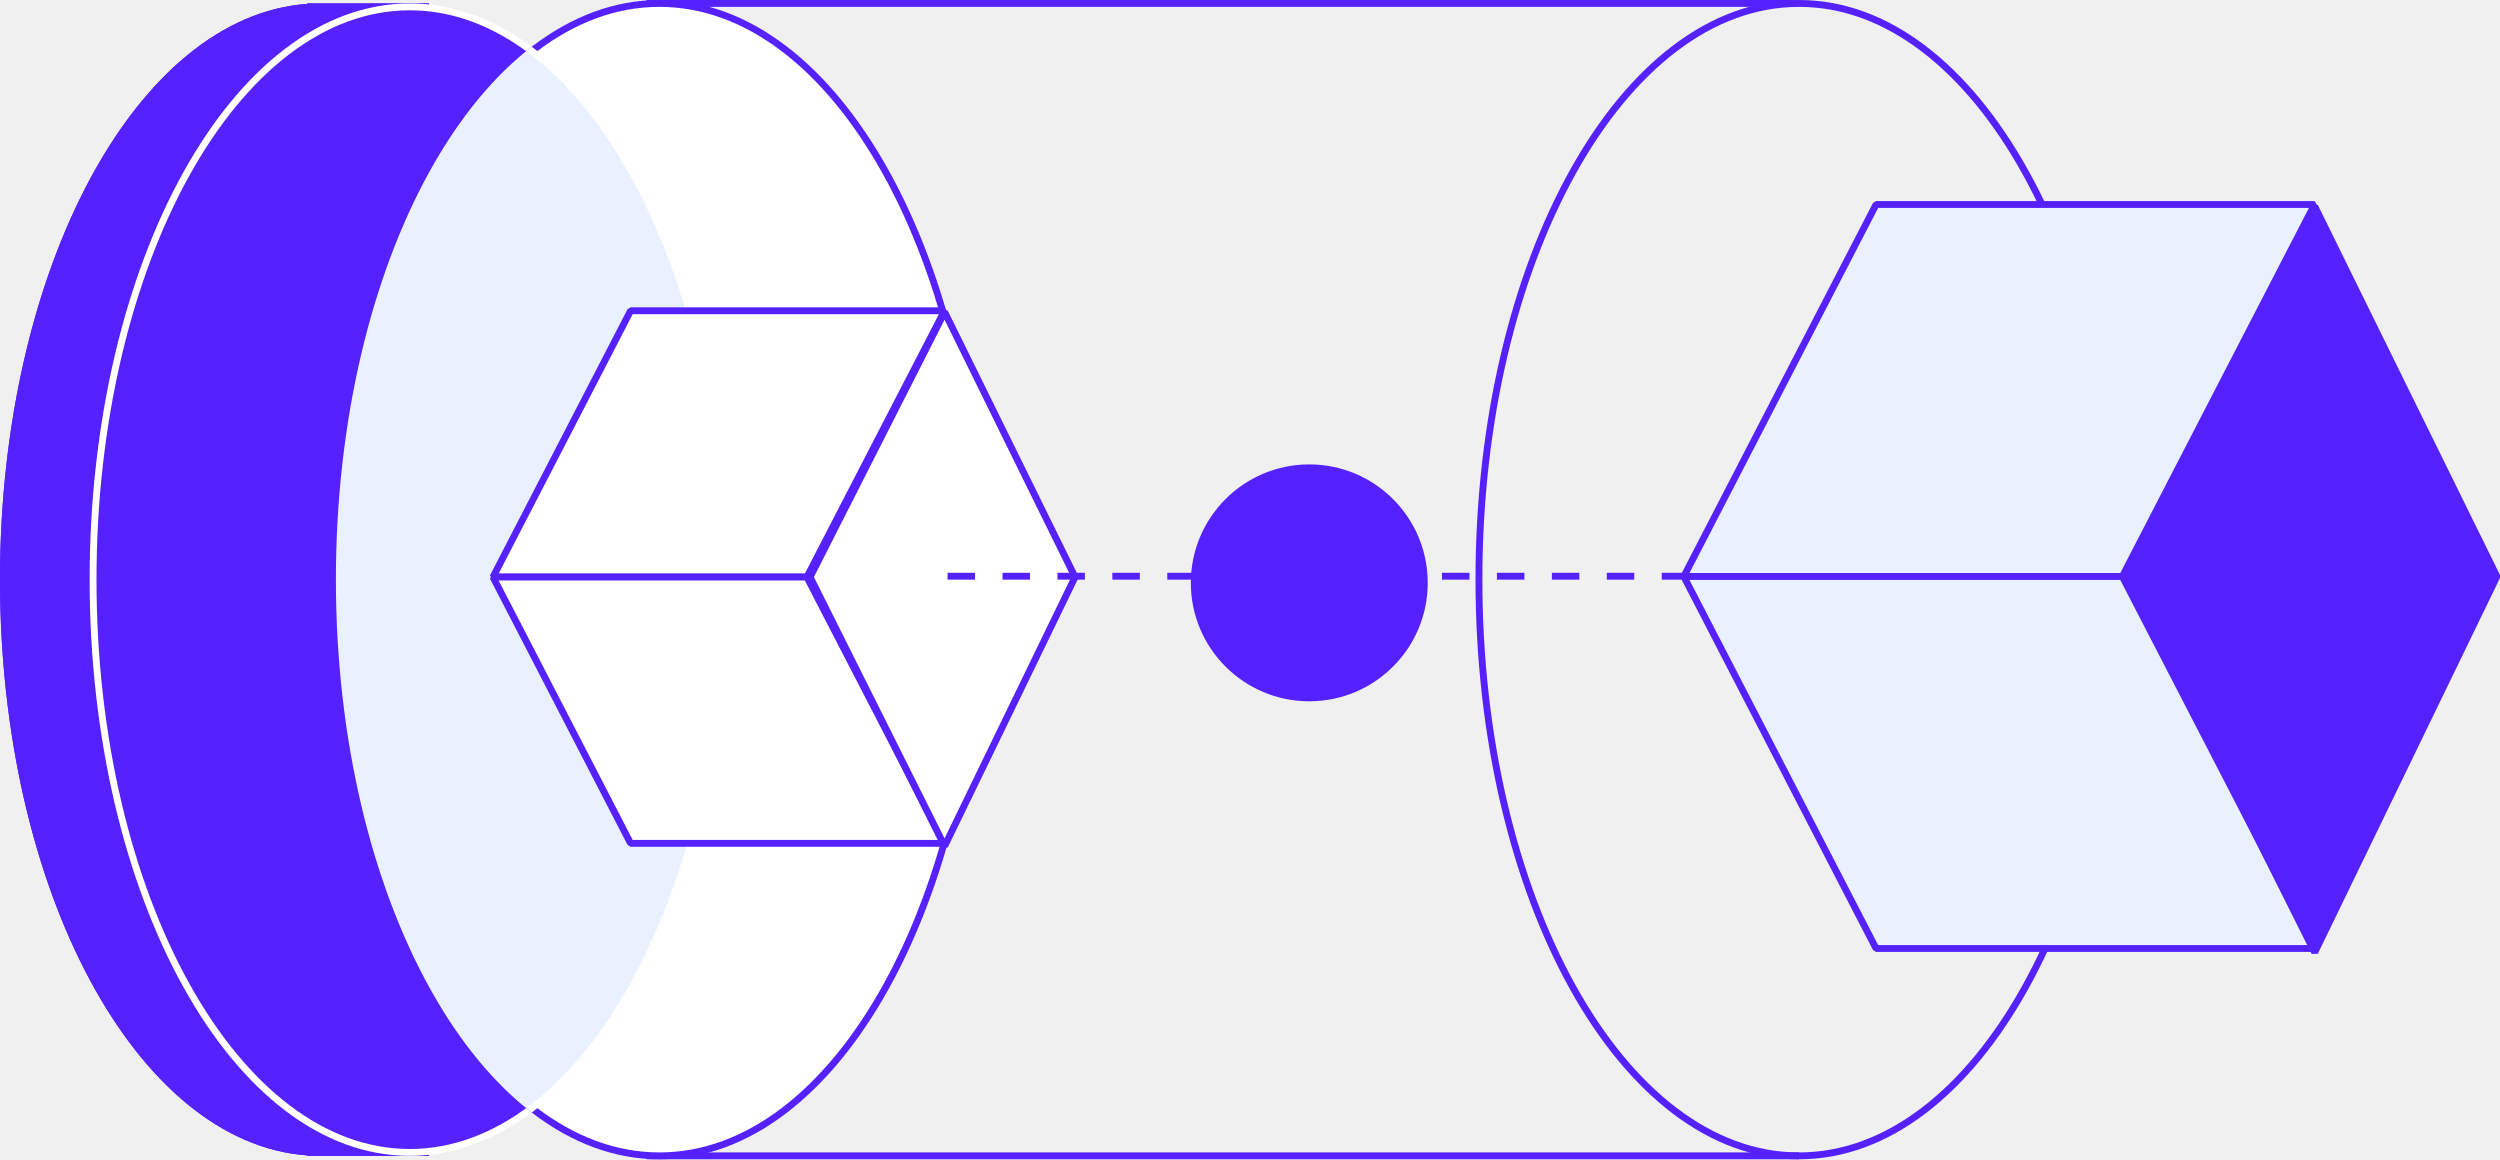
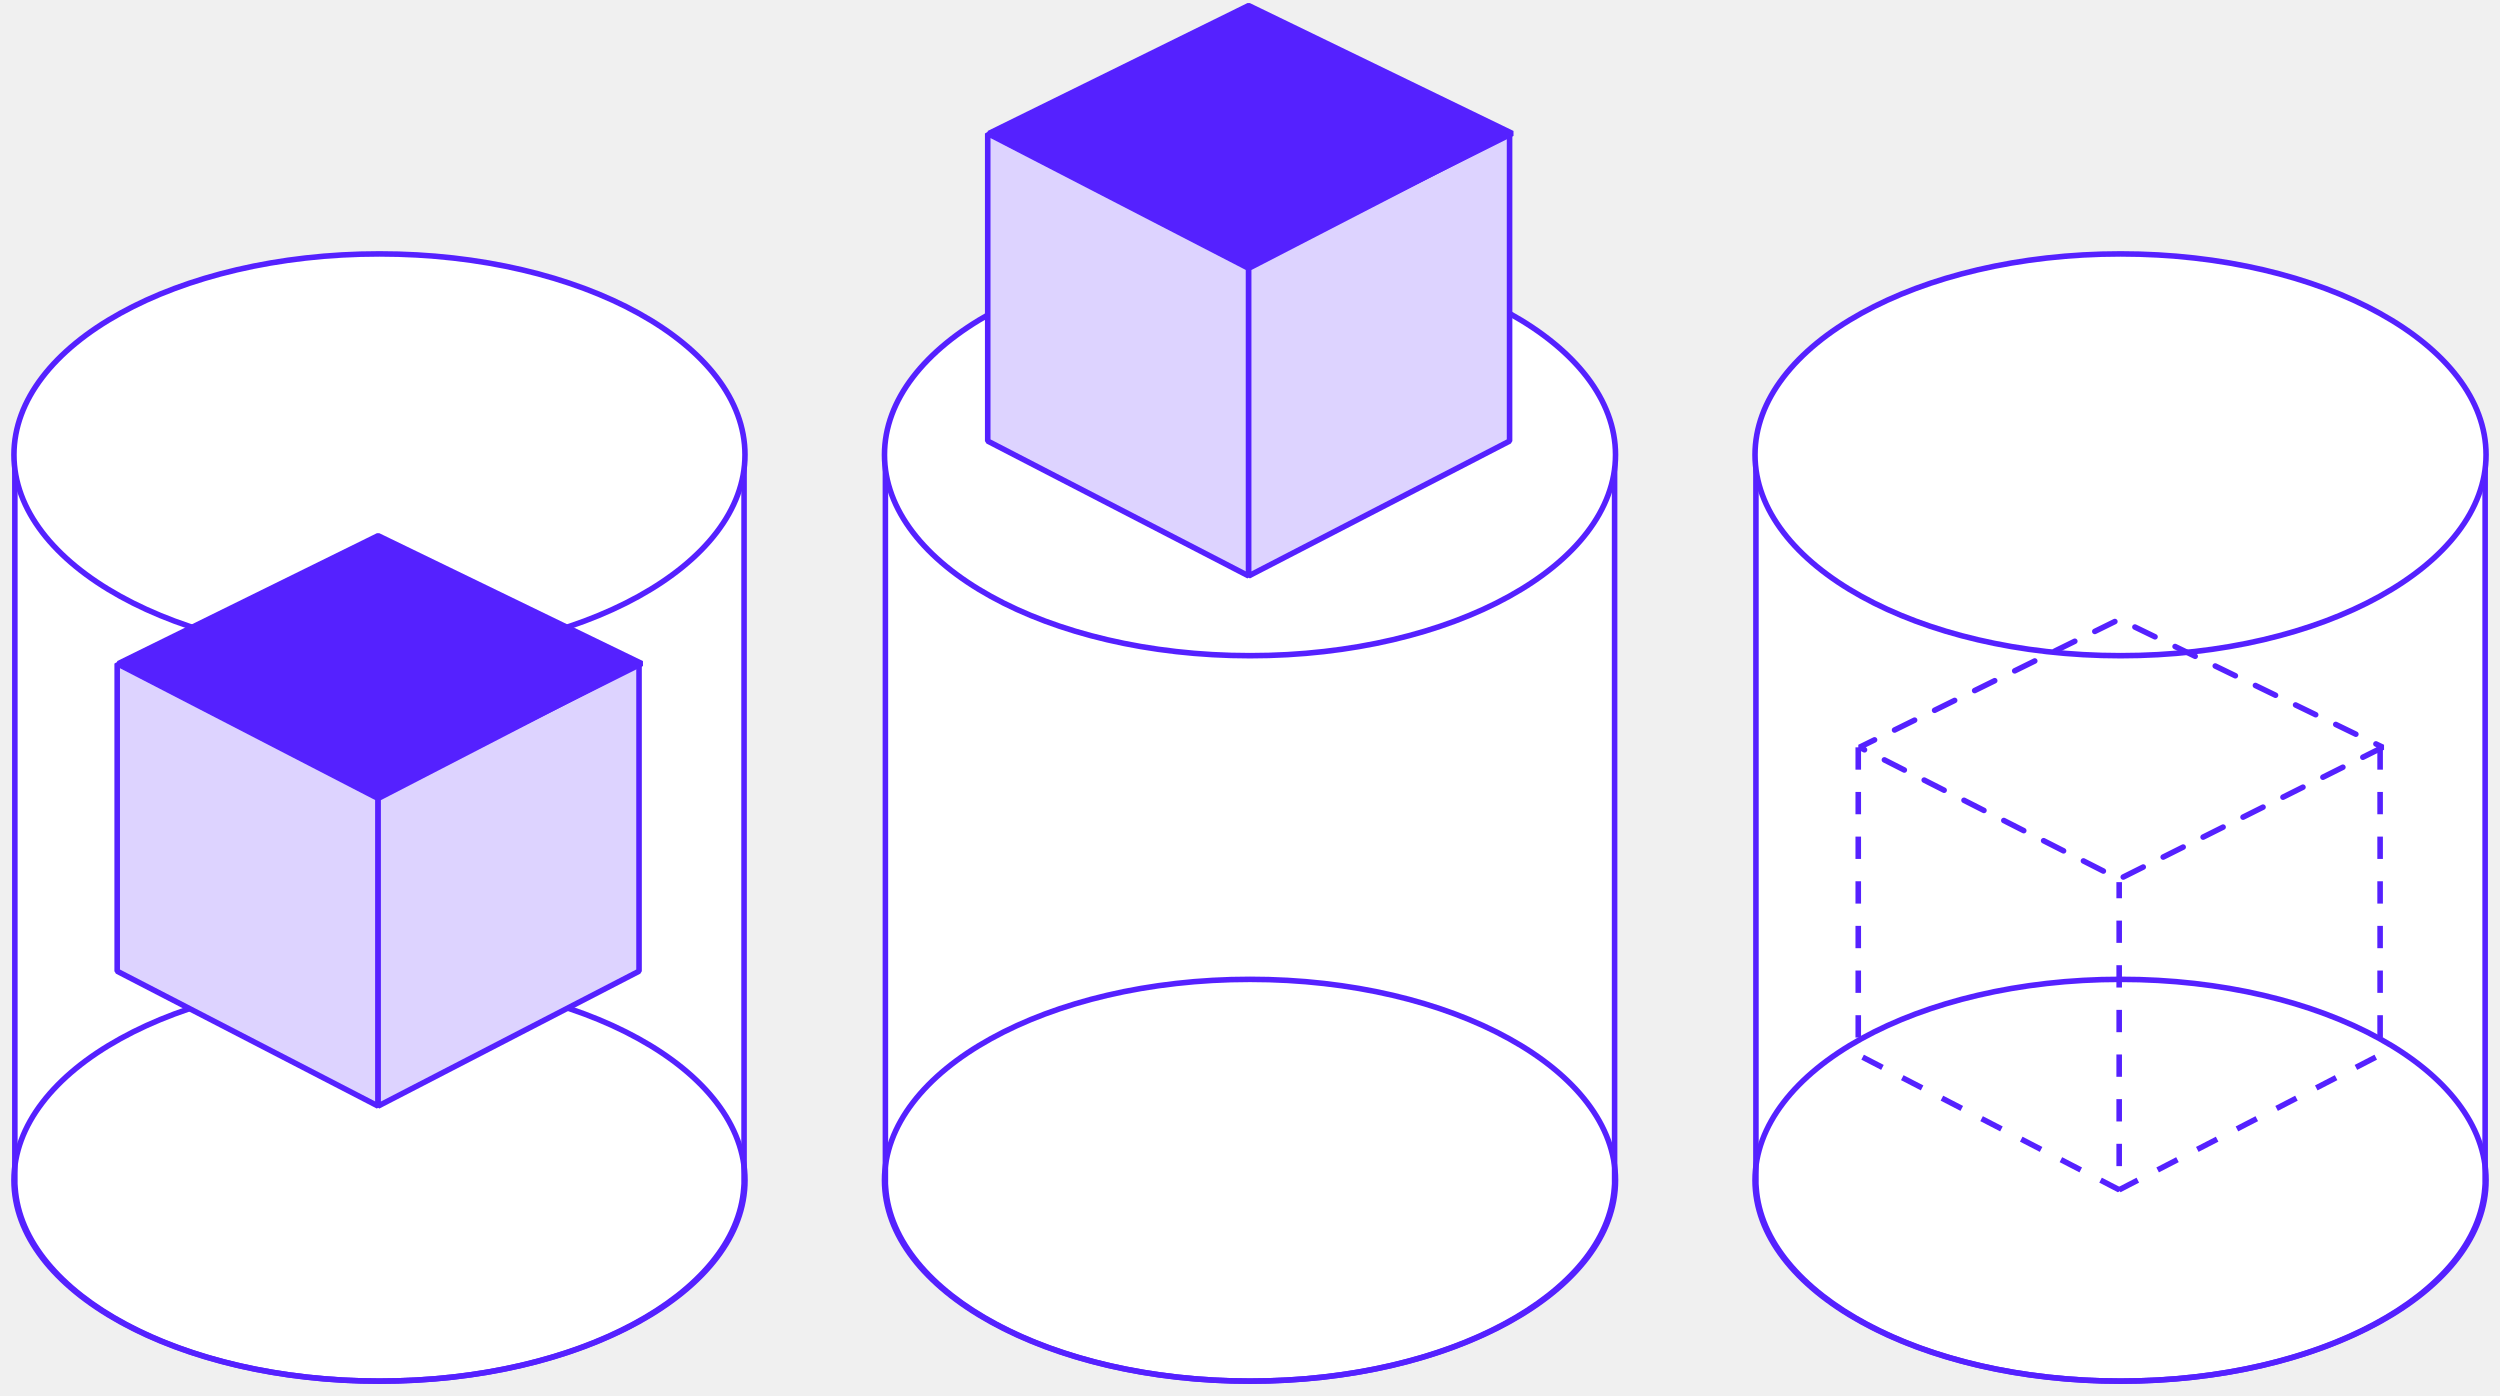
- <svg xmlns="http://www.w3.org/2000/svg" display="block" fill="none" height="197.091" preserveAspectRatio="none" viewBox="0 0 425.026 197.091" width="425.026">
-   <mask id="a" fill="#fff">
-     <path d="m108.847 98.545c0 42.408-14.972 78.521-35.919 92.152v5.81h-20.682v-.078c-29.048-2.058-52.246-45.094-52.246-97.884 0-52.79 23.198-95.826 52.246-97.884v-.078l20.682 0v5.81c20.948 13.631 35.919 49.744 35.919 92.152z" fill="#fff" />
-   </mask>
-   <mask id="b" mask-type="alpha" height="199" maskUnits="userSpaceOnUse" width="111" x="57" y="-1">
-     <ellipse cx="112.113" cy="98.545" fill="#fff" rx="97.962" ry="54.423" stroke="#ff21c7" stroke-width="1.168" transform="matrix(0 1 -1 0 210.6581 -13.5679)" />
-   </mask>
-   <path d="m305.859.584-195.924-0m195.924 195.923h-195.924" stroke="#5521ff" stroke-width="1.168" />
-   <ellipse cx="305.858" cy="98.546" rx="97.962" ry="54.423" stroke="#5521ff" stroke-width="1.168" transform="matrix(0 1 -1 0 404.4037 -207.3123)" />
-   <path d="m108.847 98.545c0 42.408-14.972 78.521-35.919 92.152v5.81h-20.682v-.078c-29.048-2.058-52.246-45.094-52.246-97.884 0-52.79 23.198-95.826 52.246-97.884v-.078l20.682 0v5.81c20.948 13.631 35.919 49.744 35.919 92.152z" fill="#5521ff" />
-   <path d="m108.847 98.545h1.168zm-35.919 92.152-.637-.979-.531.346v.633zm0 5.81v1.168h1.168v-1.168zm-20.682 0h-1.168v1.168h1.168zm0-.078h1.168v-1.088l-1.085-.077zm-52.246-97.884h-1.168zm52.246-97.884.083 1.165 1.085-.077v-1.088zm0-.078v-1.168l-1.168-0v1.168zm20.682 0h1.168v-1.168h-1.168zm0 5.81h-1.168v.633l.531.345zm35.919 92.152h-1.168c0 21.072-3.721 40.555-10.022 56.437-6.309 15.9-15.165 28.098-25.366 34.736l.637.979.637.979c10.746-6.993 19.849-19.667 26.263-35.833 6.421-16.184 10.187-35.963 10.187-57.298zm-35.919 92.152h-1.168v5.81h1.168 1.168v-5.81zm0 5.81v-1.168h-20.682v1.168 1.168h20.682zm-20.682 0h1.168v-.078h-1.168-1.168v.078zm0-.078.083-1.165c-13.944-.988-26.723-11.847-36.069-29.304-9.325-17.417-15.092-41.178-15.092-67.415h-1.168-1.168c0 26.552 5.832 50.705 15.368 68.518 9.515 17.773 22.859 29.461 37.963 30.531zm-52.246-97.884h1.168c0-26.238 5.767-49.998 15.092-67.415 9.346-17.457 22.125-28.316 36.069-29.303l-.083-1.165-.083-1.165c-15.104 1.07-28.448 12.758-37.963 30.531-9.537 17.813-15.369 41.965-15.369 68.518zm52.246-97.884h1.168v-.078h-1.168-1.168v.078zm0-.078v1.168h20.682v-1.168-1.168h-20.682zm20.682 0h-1.168v5.81h1.168 1.168v-5.81zm0 5.81-.637.979c10.201 6.638 19.058 18.836 25.366 34.737 6.301 15.882 10.022 35.364 10.022 56.437h1.168 1.168c0-21.336-3.766-41.114-10.187-57.298-6.414-16.166-15.517-28.84-26.263-35.833z" fill="#5521ff" mask="url(#a)" />
-   <path d="m123.501 98.546c0 26.971-6.074 51.36-15.866 68.985-9.803 17.645-23.253 28.393-37.973 28.393-14.72 0-28.17-10.747-37.973-28.393-9.792-17.625-15.867-42.014-15.867-68.985 0-26.971 6.075-51.361 15.867-68.986 9.803-17.645 23.253-28.392 37.973-28.392 14.72 0 28.17 10.746 37.973 28.392 9.792 17.625 15.866 42.015 15.866 68.986z" fill="#5521ff" stroke="#fff" stroke-width="1.168" />
-   <ellipse cx="112.112" cy="98.546" fill="#fff" rx="97.962" ry="54.423" stroke="#5521ff" stroke-width="1.168" transform="matrix(0 1 -1 0 210.6576 -13.5664)" />
-   <g mask="url(#b)">
-     <path d="m123.502 98.545c0 26.971-6.074 51.36-15.866 68.986-9.803 17.645-23.253 28.392-37.973 28.392-14.72 0-28.17-10.747-37.973-28.392-9.792-17.626-15.867-42.015-15.867-68.986 0-26.971 6.075-51.361 15.867-68.986 9.803-17.645 23.253-28.392 37.973-28.392 14.72 0 28.17 10.746 37.973 28.392 9.792 17.625 15.866 42.015 15.866 68.986z" fill="#e9f1ff" stroke="#fff" stroke-width="1.168" />
-   </g>
-   <circle cx="222.591" cy="99.09" fill="#5521ff" r="20.137" />
-   <g stroke="#5521ff" stroke-width="1.168">
-     <path d="m160.579 52.83-23.396 45.273-53.371-0 23.396-45.273z" fill="#fff" stroke-linejoin="bevel" />
-     <path d="m160.579 143.378-23.396-45.273h-53.371l23.396 45.273z" fill="#fff" stroke-linejoin="bevel" />
-     <path d="m160.592 143.847-22.872-45.743 22.872-45.051 22.179 45.051z" fill="#fff" stroke-linejoin="bevel" />
-     <path d="m161.093 97.964h131.704" stroke-dasharray="4.67 4.67" />
-     <path d="m375.006 52.83-23.395 45.273h-53.372l23.396-45.273z" fill="#e9f1ff" stroke-linejoin="bevel" />
-     <path d="m375.006 143.378-23.395-45.273h-53.372l23.396 45.273z" fill="#e9f1ff" stroke-linejoin="bevel" />
-     <path d="m375.019 143.848-22.872-45.744 22.872-45.051 22.179 45.051z" fill="#5521ff" stroke-linejoin="bevel" />
-     <path d="m393.501 34.769-32.681 63.241h-74.554l32.681-63.241z" fill="#e9f1ff" stroke-linejoin="bevel" />
-     <path d="m393.501 161.25-32.681-63.241h-74.554l32.681 63.241z" fill="#e9f1ff" stroke-linejoin="bevel" />
-     <path d="m393.519 161.908-31.949-63.899 31.949-62.932 30.982 62.932z" fill="#5521ff" stroke-linejoin="bevel" />
+ <svg xmlns="http://www.w3.org/2000/svg" width="448" height="250" viewBox="341 1349 448 250" fill="none">
+   <g id="Group 1197147542">
+     <g id="Union_7">
+       <mask id="path-157-inside-4_8481_453" fill="white">
+         <path d="M474.838 1561.89H474.786C473.404 1581.41 444.479 1597 408.999 1597C373.519 1597 344.594 1581.41 343.212 1561.89H343.16V1430.21H474.838V1561.89Z" />
+       </mask>
+       <path d="M474.838 1561.89H474.786C473.404 1581.41 444.479 1597 408.999 1597C373.519 1597 344.594 1581.41 343.212 1561.89H343.16V1430.21H474.838V1561.89Z" fill="white" />
+       <path d="M474.838 1561.89V1562.89H475.838V1561.89H474.838ZM474.786 1561.89V1560.89H473.854L473.789 1561.82L474.786 1561.89ZM408.999 1597V1598V1597ZM343.212 1561.89L344.209 1561.82L344.144 1560.89H343.212V1561.89ZM343.16 1561.89H342.16V1562.89H343.16V1561.89ZM343.16 1430.21V1429.21H342.16V1430.21H343.16ZM474.838 1430.21H475.838V1429.21H474.838V1430.21ZM474.838 1561.89V1560.89H474.786V1561.89V1562.89H474.838V1561.89ZM474.786 1561.89L473.789 1561.82C473.133 1571.08 465.911 1579.62 454.207 1585.88C442.538 1592.13 426.604 1596 408.999 1596V1597V1598C426.874 1598 443.143 1594.07 455.151 1587.65C467.126 1581.23 475.057 1572.21 475.784 1561.96L474.786 1561.89ZM408.999 1597V1596C391.394 1596 375.46 1592.13 363.791 1585.88C352.087 1579.62 344.865 1571.08 344.209 1561.82L343.212 1561.89L342.214 1561.96C342.941 1572.21 350.872 1581.23 362.847 1587.65C374.855 1594.07 391.124 1598 408.999 1598V1597ZM343.212 1561.89V1560.89H343.16V1561.89V1562.89H343.212V1561.89ZM343.16 1561.89H344.16V1430.21H343.16H342.16V1561.89H343.16ZM343.16 1430.21V1431.21H474.838V1430.21V1429.21H343.16V1430.21ZM474.838 1430.21H473.838V1561.89H474.838H475.838V1430.21H474.838Z" fill="#5521FF" mask="url(#path-157-inside-4_8481_453)" />
+     </g>
+     <path id="Ellipse 9770" d="M409 1394.5C427.157 1394.5 443.57 1398.57 455.427 1405.13C467.301 1411.69 474.5 1420.69 474.5 1430.5C474.5 1440.31 467.301 1449.31 455.427 1455.87C443.57 1462.43 427.157 1466.5 409 1466.5C390.843 1466.5 374.43 1462.43 362.573 1455.87C350.699 1449.31 343.5 1440.31 343.5 1430.5C343.5 1420.69 350.699 1411.69 362.573 1405.13C374.43 1398.57 390.843 1394.5 409 1394.5Z" fill="white" stroke="#5521FF" />
+     <path id="Ellipse 9772" d="M409 1524.5C427.157 1524.5 443.57 1528.57 455.427 1535.13C467.301 1541.69 474.5 1550.69 474.5 1560.5C474.5 1570.31 467.301 1579.31 455.427 1585.87C443.57 1592.43 427.157 1596.5 409 1596.5C390.843 1596.5 374.43 1592.43 362.573 1585.87C350.699 1579.31 343.5 1570.31 343.5 1560.5C343.5 1550.69 350.699 1541.69 362.573 1535.13C374.43 1528.57 390.843 1524.5 409 1524.5Z" stroke="#5521FF" />
+     <g id="Group 1197147538">
+       <path id="Rectangle 34650866" d="M362 1467.92L408.758 1492.08V1547.21L362 1523.04V1467.92Z" fill="#DDD3FF" stroke="#5521FF" stroke-linejoin="bevel" />
+       <path id="Rectangle 34650867" d="M455.516 1467.92L408.758 1492.08V1547.21L455.516 1523.04V1467.92Z" fill="#DDD3FF" stroke="#5521FF" stroke-linejoin="bevel" />
+       <path id="Rectangle 34650868" d="M456 1467.91L408.756 1491.53L362.227 1467.91L408.756 1445L456 1467.91Z" fill="#5521FF" stroke="#5521FF" stroke-linejoin="bevel" />
+     </g>
+     <g id="Union_8">
+       <mask id="path-164-inside-5_8481_453" fill="white">
+         <path d="M630.838 1561.89H630.786C629.404 1581.41 600.479 1597 564.999 1597C529.519 1597 500.594 1581.41 499.212 1561.89H499.16V1430.21H630.838V1561.89Z" />
+       </mask>
+       <path d="M630.838 1561.89H630.786C629.404 1581.41 600.479 1597 564.999 1597C529.519 1597 500.594 1581.41 499.212 1561.89H499.16V1430.21H630.838V1561.89Z" fill="white" />
+       <path d="M630.838 1561.89V1562.89H631.838V1561.89H630.838ZM630.786 1561.89V1560.89H629.854L629.789 1561.82L630.786 1561.89ZM564.999 1597V1598V1597ZM499.212 1561.89L500.209 1561.82L500.144 1560.89H499.212V1561.89ZM499.16 1561.89H498.16V1562.89H499.16V1561.89ZM499.16 1430.21V1429.21H498.16V1430.21H499.16ZM630.838 1430.21H631.838V1429.21H630.838V1430.21ZM630.838 1561.89V1560.89H630.786V1561.89V1562.89H630.838V1561.89ZM630.786 1561.89L629.789 1561.82C629.133 1571.08 621.911 1579.62 610.207 1585.88C598.538 1592.13 582.604 1596 564.999 1596V1597V1598C582.874 1598 599.143 1594.07 611.151 1587.65C623.126 1581.23 631.057 1572.21 631.784 1561.96L630.786 1561.89ZM564.999 1597V1596C547.394 1596 531.46 1592.13 519.791 1585.88C508.087 1579.62 500.865 1571.08 500.209 1561.82L499.212 1561.89L498.214 1561.96C498.941 1572.21 506.872 1581.23 518.847 1587.65C530.855 1594.07 547.124 1598 564.999 1598V1597ZM499.212 1561.89V1560.89H499.16V1561.89V1562.89H499.212V1561.89ZM499.16 1561.89H500.16V1430.21H499.16H498.16V1561.89H499.16ZM499.16 1430.21V1431.21H630.838V1430.21V1429.21H499.16V1430.21ZM630.838 1430.21H629.838V1561.89H630.838H631.838V1430.21H630.838Z" fill="#5521FF" mask="url(#path-164-inside-5_8481_453)" />
+     </g>
+     <path id="Ellipse 9796_2" d="M565 1394.5C583.157 1394.5 599.57 1398.57 611.427 1405.13C623.301 1411.69 630.5 1420.69 630.5 1430.5C630.5 1440.31 623.301 1449.31 611.427 1455.87C599.57 1462.43 583.157 1466.5 565 1466.5C546.843 1466.5 530.43 1462.43 518.573 1455.87C506.699 1449.31 499.5 1440.31 499.5 1430.5C499.5 1420.69 506.699 1411.69 518.573 1405.13C530.43 1398.57 546.843 1394.5 565 1394.5Z" fill="white" stroke="#5521FF" />
+     <path id="Ellipse 9797_2" d="M565 1524.5C583.157 1524.5 599.57 1528.57 611.427 1535.13C623.301 1541.69 630.5 1550.69 630.5 1560.5C630.5 1570.31 623.301 1579.31 611.427 1585.87C599.57 1592.43 583.157 1596.5 565 1596.5C546.843 1596.5 530.43 1592.43 518.573 1585.87C506.699 1579.31 499.5 1570.31 499.5 1560.5C499.5 1550.69 506.699 1541.69 518.573 1535.13C530.43 1528.57 546.843 1524.5 565 1524.5Z" stroke="#5521FF" />
+     <g id="Group 1197147536">
+       <path id="Rectangle 34650866_2" d="M518 1372.92L564.758 1397.08V1452.21L518 1428.04V1372.92Z" fill="#DDD3FF" stroke="#5521FF" stroke-linejoin="bevel" />
+       <path id="Rectangle 34650867_2" d="M611.516 1372.92L564.758 1397.08V1452.21L611.516 1428.04V1372.92Z" fill="#DDD3FF" stroke="#5521FF" stroke-linejoin="bevel" />
+       <path id="Rectangle 34650868_2" d="M612 1372.91L564.756 1396.53L518.227 1372.91L564.756 1350L612 1372.91Z" fill="#5521FF" stroke="#5521FF" stroke-linejoin="bevel" />
+     </g>
+     <g id="Union_9">
+       <mask id="path-171-inside-6_8481_453" fill="white">
+         <path d="M786.838 1561.89H786.786C785.404 1581.41 756.479 1597 720.999 1597C685.519 1597 656.594 1581.41 655.212 1561.89H655.16V1430.21H786.838V1561.89Z" />
+       </mask>
+       <path d="M786.838 1561.89H786.786C785.404 1581.41 756.479 1597 720.999 1597C685.519 1597 656.594 1581.41 655.212 1561.89H655.16V1430.21H786.838V1561.89Z" fill="white" />
+       <path d="M786.838 1561.89V1562.89H787.838V1561.89H786.838ZM786.786 1561.89V1560.89H785.854L785.789 1561.82L786.786 1561.89ZM720.999 1597V1598V1597ZM655.212 1561.89L656.209 1561.82L656.144 1560.89H655.212V1561.89ZM655.16 1561.89H654.16V1562.89H655.16V1561.89ZM655.16 1430.21V1429.21H654.16V1430.21H655.16ZM786.838 1430.21H787.838V1429.21H786.838V1430.21ZM786.838 1561.89V1560.89H786.786V1561.89V1562.89H786.838V1561.89ZM786.786 1561.89L785.789 1561.82C785.133 1571.08 777.911 1579.62 766.207 1585.88C754.538 1592.13 738.604 1596 720.999 1596V1597V1598C738.874 1598 755.143 1594.07 767.151 1587.65C779.126 1581.23 787.057 1572.21 787.784 1561.96L786.786 1561.89ZM720.999 1597V1596C703.394 1596 687.46 1592.13 675.791 1585.88C664.087 1579.62 656.865 1571.08 656.209 1561.82L655.212 1561.89L654.214 1561.96C654.941 1572.21 662.872 1581.23 674.847 1587.65C686.855 1594.07 703.124 1598 720.999 1598V1597ZM655.212 1561.89V1560.89H655.16V1561.89V1562.89H655.212V1561.89ZM655.16 1561.89H656.16V1430.21H655.16H654.16V1561.89H655.16ZM655.16 1430.21V1431.21H786.838V1430.21V1429.21H655.16V1430.21ZM786.838 1430.21H785.838V1561.89H786.838H787.838V1430.21H786.838Z" fill="#5521FF" mask="url(#path-171-inside-6_8481_453)" />
+     </g>
+     <path id="Ellipse 9798_2" d="M721 1394.5C739.157 1394.5 755.57 1398.57 767.427 1405.13C779.301 1411.69 786.5 1420.69 786.5 1430.5C786.5 1440.31 779.301 1449.31 767.427 1455.87C755.57 1462.43 739.157 1466.5 721 1466.5C702.843 1466.5 686.43 1462.43 674.573 1455.87C662.699 1449.31 655.5 1440.31 655.5 1430.5C655.5 1420.69 662.699 1411.69 674.573 1405.13C686.43 1398.57 702.843 1394.5 721 1394.5Z" fill="white" stroke="#5521FF" />
+     <path id="Ellipse 9799_2" d="M721 1524.5C739.157 1524.5 755.57 1528.57 767.427 1535.13C779.301 1541.69 786.5 1550.69 786.5 1560.5C786.5 1570.31 779.301 1579.31 767.427 1585.87C755.57 1592.43 739.157 1596.5 721 1596.5C702.843 1596.5 686.43 1592.43 674.573 1585.87C662.699 1579.31 655.5 1570.31 655.5 1560.5C655.5 1550.69 662.699 1541.69 674.573 1535.13C686.43 1528.57 702.843 1524.5 721 1524.5Z" stroke="#5521FF" />
+     <g id="Group 1197147537">
+       <path id="Rectangle 34650866_3" d="M674 1482.92V1538.04L720.758 1562.21V1507.08" stroke="#5521FF" stroke-linejoin="bevel" stroke-dasharray="4 4" />
+       <path id="Rectangle 34650867_3" d="M767.516 1482.92V1538.04L720.758 1562.21" stroke="#5521FF" stroke-linejoin="bevel" stroke-dasharray="4 4" />
+       <path id="Rectangle 34650868_3" d="M768 1482.91L720.756 1506.53L674.227 1482.91L720.756 1460L768 1482.91Z" stroke="#5521FF" stroke-linecap="round" stroke-linejoin="bevel" stroke-dasharray="4 4" />
+     </g>
  </g>
</svg>
